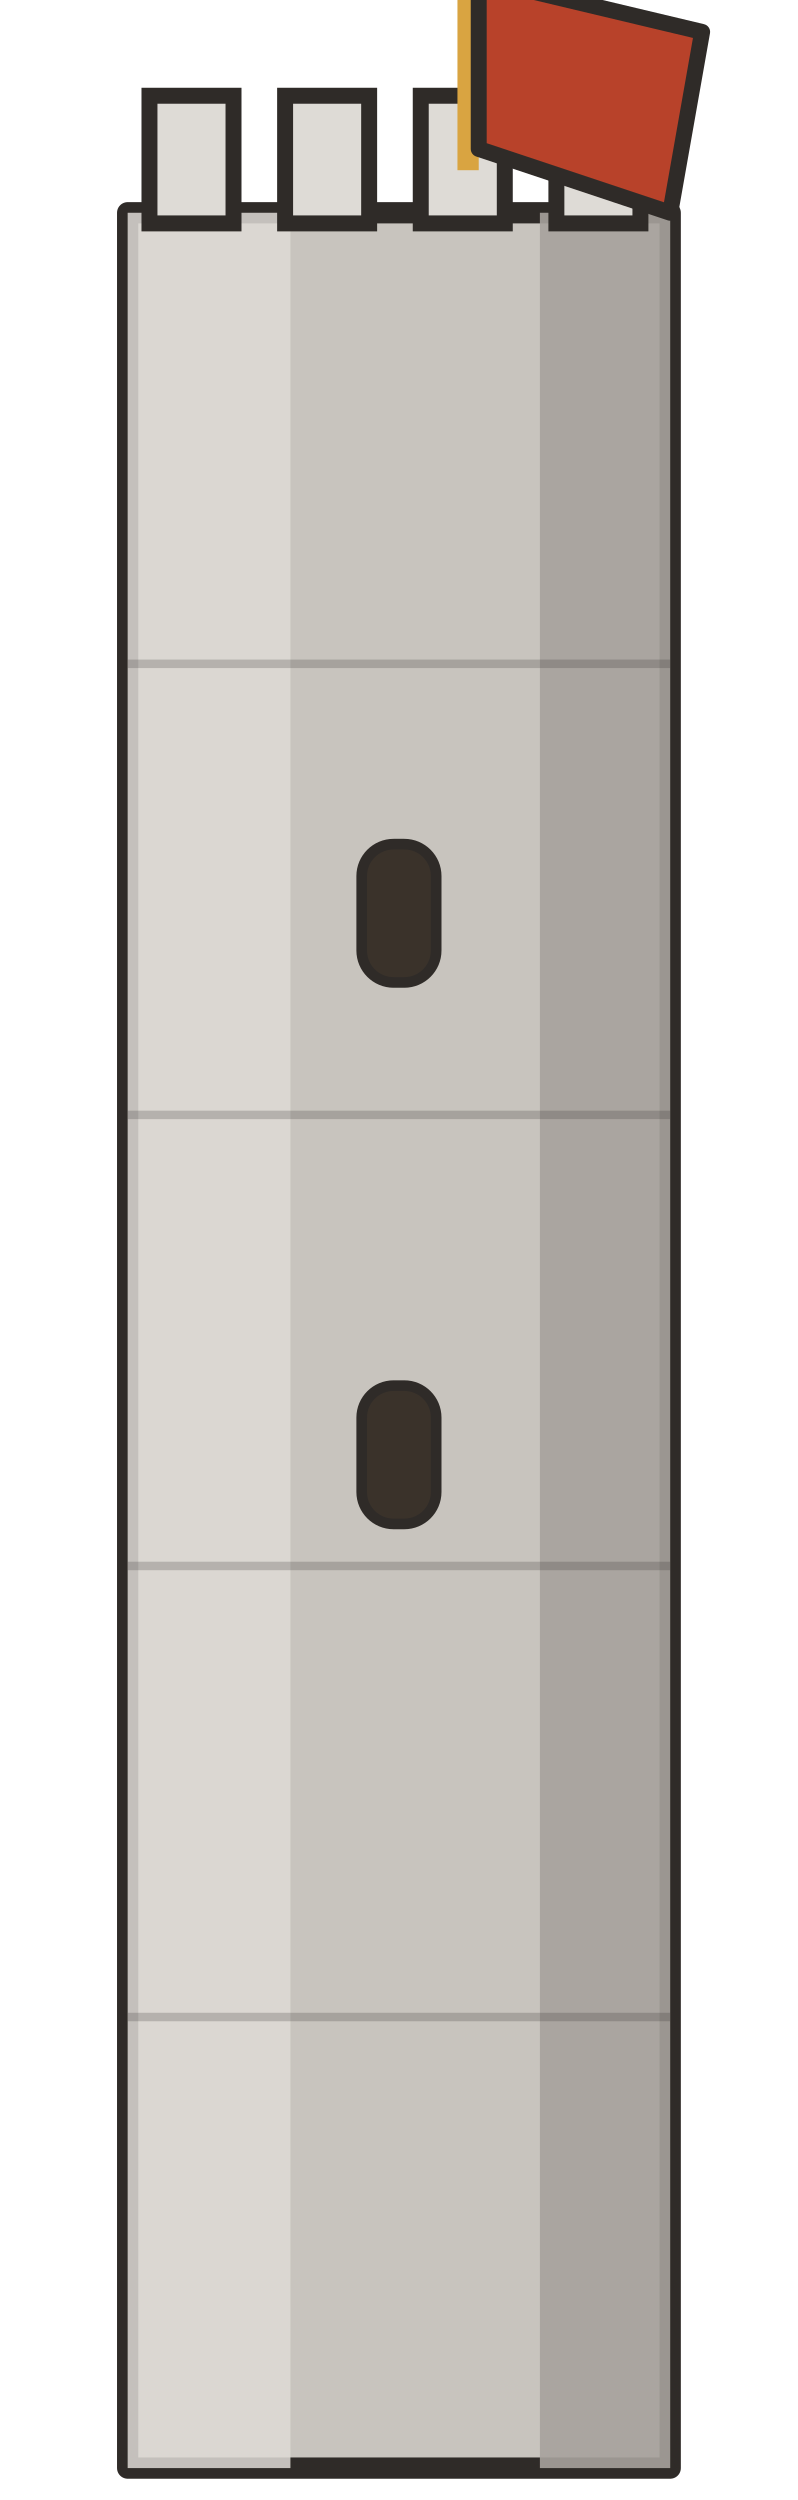
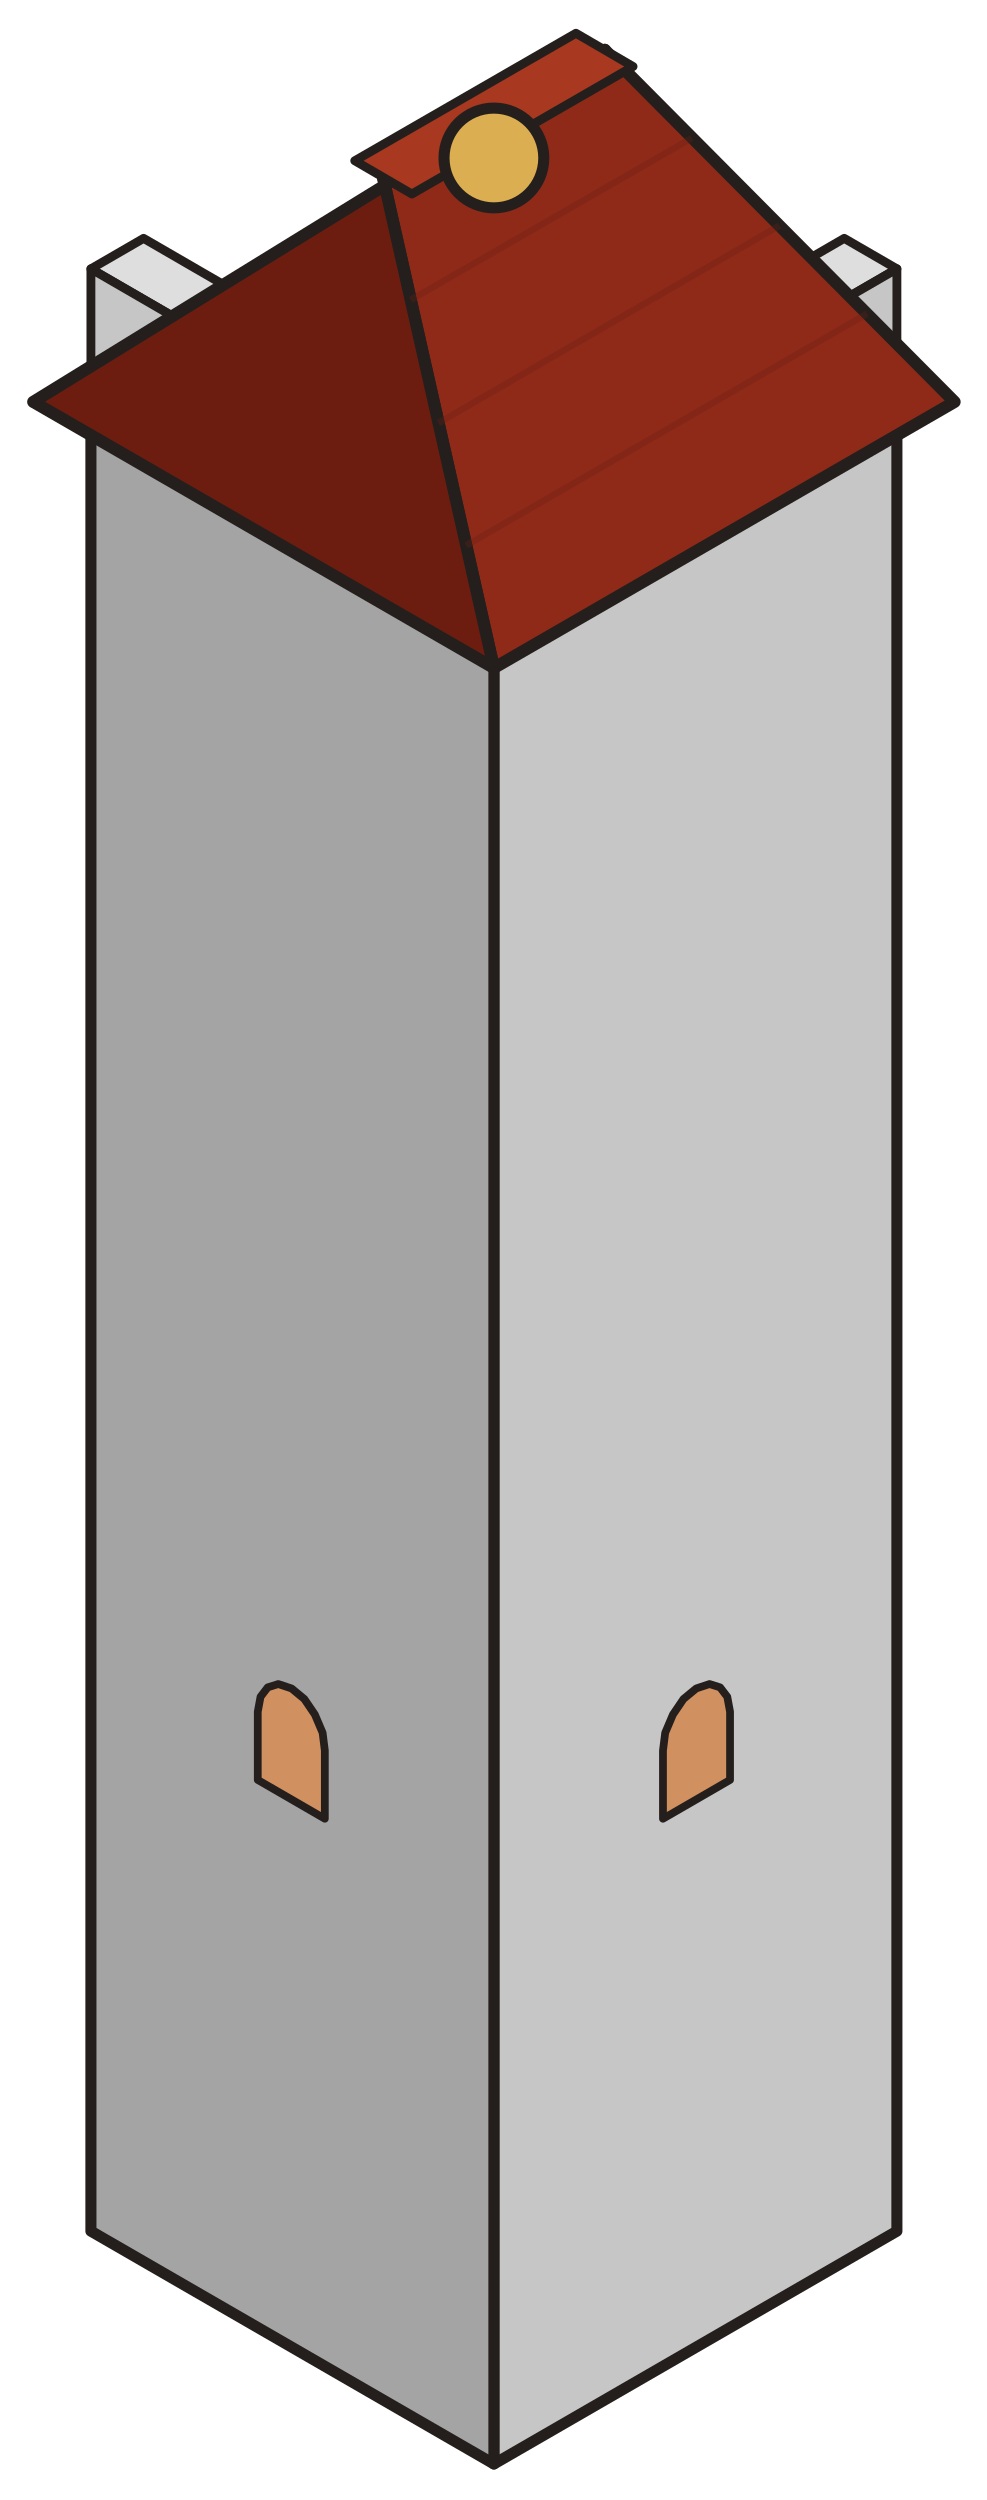
- <svg xmlns="http://www.w3.org/2000/svg" width="150" height="470" viewBox="0 0 150 470">
-   <path d="M24.0 464 L24.0 40 L126.0 40 L126.0 464 Z" fill="#c8c4be" stroke="#2f2b28" stroke-width="4" stroke-linejoin="round" />
-   <path d="M24.0 464 L24.0 40 L54.6 40 L54.6 464 Z" fill="#dedbd6" opacity="0.85" />
-   <path d="M101.5 464 L101.5 40 L126.0 40 L126.0 464 Z" fill="#a6a29c" opacity="0.9" />
-   <line x1="24.0" y1="124.8" x2="126.0" y2="124.8" stroke="#2f2b28" stroke-width="1.6" opacity="0.22" />
-   <line x1="24.0" y1="209.6" x2="126.0" y2="209.6" stroke="#2f2b28" stroke-width="1.6" opacity="0.22" />
-   <line x1="24.0" y1="294.4" x2="126.0" y2="294.4" stroke="#2f2b28" stroke-width="1.6" opacity="0.22" />
-   <line x1="24.0" y1="379.2" x2="126.0" y2="379.2" stroke="#2f2b28" stroke-width="1.6" opacity="0.22" />
-   <rect x="68.0" y="158.7" width="14" height="26" rx="6" fill="#3a322a" stroke="#2f2b28" stroke-width="2" />
-   <rect x="68.0" y="260.5" width="14" height="26" rx="6" fill="#3a322a" stroke="#2f2b28" stroke-width="2" />
-   <rect x="28.1" y="18" width="15.8" height="24" fill="#dedbd6" stroke="#2f2b28" stroke-width="3" />
-   <rect x="53.6" y="18" width="15.8" height="24" fill="#dedbd6" stroke="#2f2b28" stroke-width="3" />
-   <rect x="79.1" y="18" width="15.8" height="24" fill="#dedbd6" stroke="#2f2b28" stroke-width="3" />
-   <rect x="104.6" y="18" width="15.8" height="24" fill="#dedbd6" stroke="#2f2b28" stroke-width="3" />
-   <line x1="88.0" y1="32" x2="88.0" y2="-4.0" stroke="#d9a441" stroke-width="4" />
-   <path d="M90.0 -4.0 L132.0 6.0 L126.0 40.0 L90.0 28.0 Z" fill="#b8422a" stroke="#2f2b28" stroke-width="3" stroke-linejoin="round" />
+ <svg xmlns="http://www.w3.org/2000/svg" width="178" height="451" viewBox="0 0 178 451">
+   <g transform="translate(89.1,402.5)">
+     <polygon points="0.0,-372.0 72.7,-330.0 0.0,-288.0 -72.7,-330.0" fill="#dedede" stroke="#241f1c" stroke-width="2.0" stroke-linejoin="round" />
+     <polygon points="72.7,0.0 0.0,42.0 0.0,-288.0 72.7,-330.0" fill="#c6c6c6" stroke="#241f1c" stroke-width="2.0" stroke-linejoin="round" />
+     <polygon points="-72.7,0.0 0.0,42.0 0.0,-288.0 -72.7,-330.0" fill="#a4a4a4" stroke="#241f1c" stroke-width="2.0" stroke-linejoin="round" />
+     <polygon points="63.2,-359.5 72.7,-354.0 58.2,-345.6 48.7,-351.1" fill="#dedede" stroke="#241f1c" stroke-width="1.6" stroke-linejoin="round" />
+     <polygon points="72.7,-330.0 58.2,-321.6 58.2,-345.6 72.7,-354.0" fill="#c6c6c6" stroke="#241f1c" stroke-width="1.6" stroke-linejoin="round" />
+     <polygon points="34.1,-342.7 43.6,-337.2 29.1,-328.8 19.6,-334.3" fill="#dedede" stroke="#241f1c" stroke-width="1.6" stroke-linejoin="round" />
+     <polygon points="43.6,-313.2 29.1,-304.8 29.1,-328.8 43.6,-337.2" fill="#c6c6c6" stroke="#241f1c" stroke-width="1.6" stroke-linejoin="round" />
+     <polygon points="5.0,-325.9 14.5,-320.4 0.0,-312.0 -9.5,-317.5" fill="#dedede" stroke="#241f1c" stroke-width="1.6" stroke-linejoin="round" />
+     <polygon points="14.5,-296.4 0.0,-288.0 0.0,-312.0 14.5,-320.4" fill="#c6c6c6" stroke="#241f1c" stroke-width="1.6" stroke-linejoin="round" />
+     <polygon points="-63.2,-359.5 -48.7,-351.1 -58.2,-345.6 -72.7,-354.0" fill="#dedede" stroke="#241f1c" stroke-width="1.6" stroke-linejoin="round" />
+     <polygon points="-72.7,-330.0 -58.2,-321.6 -58.2,-345.6 -72.7,-354.0" fill="#c6c6c6" stroke="#241f1c" stroke-width="1.6" stroke-linejoin="round" />
+     <polygon points="-34.1,-342.7 -19.6,-334.3 -29.1,-328.8 -43.6,-337.2" fill="#dedede" stroke="#241f1c" stroke-width="1.6" stroke-linejoin="round" />
+     <polygon points="-43.6,-313.2 -29.1,-304.8 -29.1,-328.8 -43.6,-337.2" fill="#c6c6c6" stroke="#241f1c" stroke-width="1.6" stroke-linejoin="round" />
+     <polygon points="-5.0,-325.9 9.5,-317.5 0.0,-312.0 -14.5,-320.4" fill="#dedede" stroke="#241f1c" stroke-width="1.6" stroke-linejoin="round" />
+     <polygon points="-14.5,-296.4 0.0,-288.0 0.0,-312.0 -14.5,-320.4" fill="#c6c6c6" stroke="#241f1c" stroke-width="1.6" stroke-linejoin="round" />
+     <polygon points="83.1,-330.0 0.0,-282.0 -20.0,-370.5 20.0,-393.5" fill="#8f2a19" stroke="#241f1c" stroke-width="2.2" stroke-linejoin="round" />
+     <polygon points="-83.1,-330.0 0.0,-282.0 -20.0,-370.5 20.0,-393.5" fill="#6d1d10" stroke="#241f1c" stroke-width="2.2" stroke-linejoin="round" />
+     <polygon points="14.8,-396.5 25.1,-390.5 -14.8,-367.5 -25.1,-373.5" fill="#a83820" stroke="#241f1c" stroke-width="1.6" stroke-linejoin="round" />
+     <line x1="67.3" y1="-345.9" x2="-5.0" y2="-304.1" stroke="#6d1d10" stroke-width="1.2" opacity="0.3" />
+     <line x1="51.5" y1="-361.8" x2="-10.0" y2="-326.2" stroke="#6d1d10" stroke-width="1.2" opacity="0.3" />
+     <line x1="35.7" y1="-377.6" x2="-15.0" y2="-348.4" stroke="#6d1d10" stroke-width="1.2" opacity="0.3" />
+     <circle cx="0.0" cy="-374.0" r="9" fill="#dcae52" stroke="#241f1c" stroke-width="2" />
+     <polygon points="-42.6,-81.4 -42.6,-93.7 -42.1,-96.4 -40.8,-98.1 -38.9,-98.7 -36.5,-97.9 -34.2,-96.0 -32.3,-93.2 -30.9,-89.9 -30.5,-86.7 -30.5,-74.4" fill="#d09060" stroke="#241f1c" stroke-width="1.4" stroke-linejoin="round" />
+     <polygon points="42.6,-81.4 42.6,-93.7 42.1,-96.4 40.8,-98.1 38.9,-98.7 36.5,-97.9 34.2,-96.0 32.3,-93.2 30.9,-89.9 30.5,-86.7 30.5,-74.4" fill="#d09060" stroke="#241f1c" stroke-width="1.4" stroke-linejoin="round" />
+   </g>
</svg>
